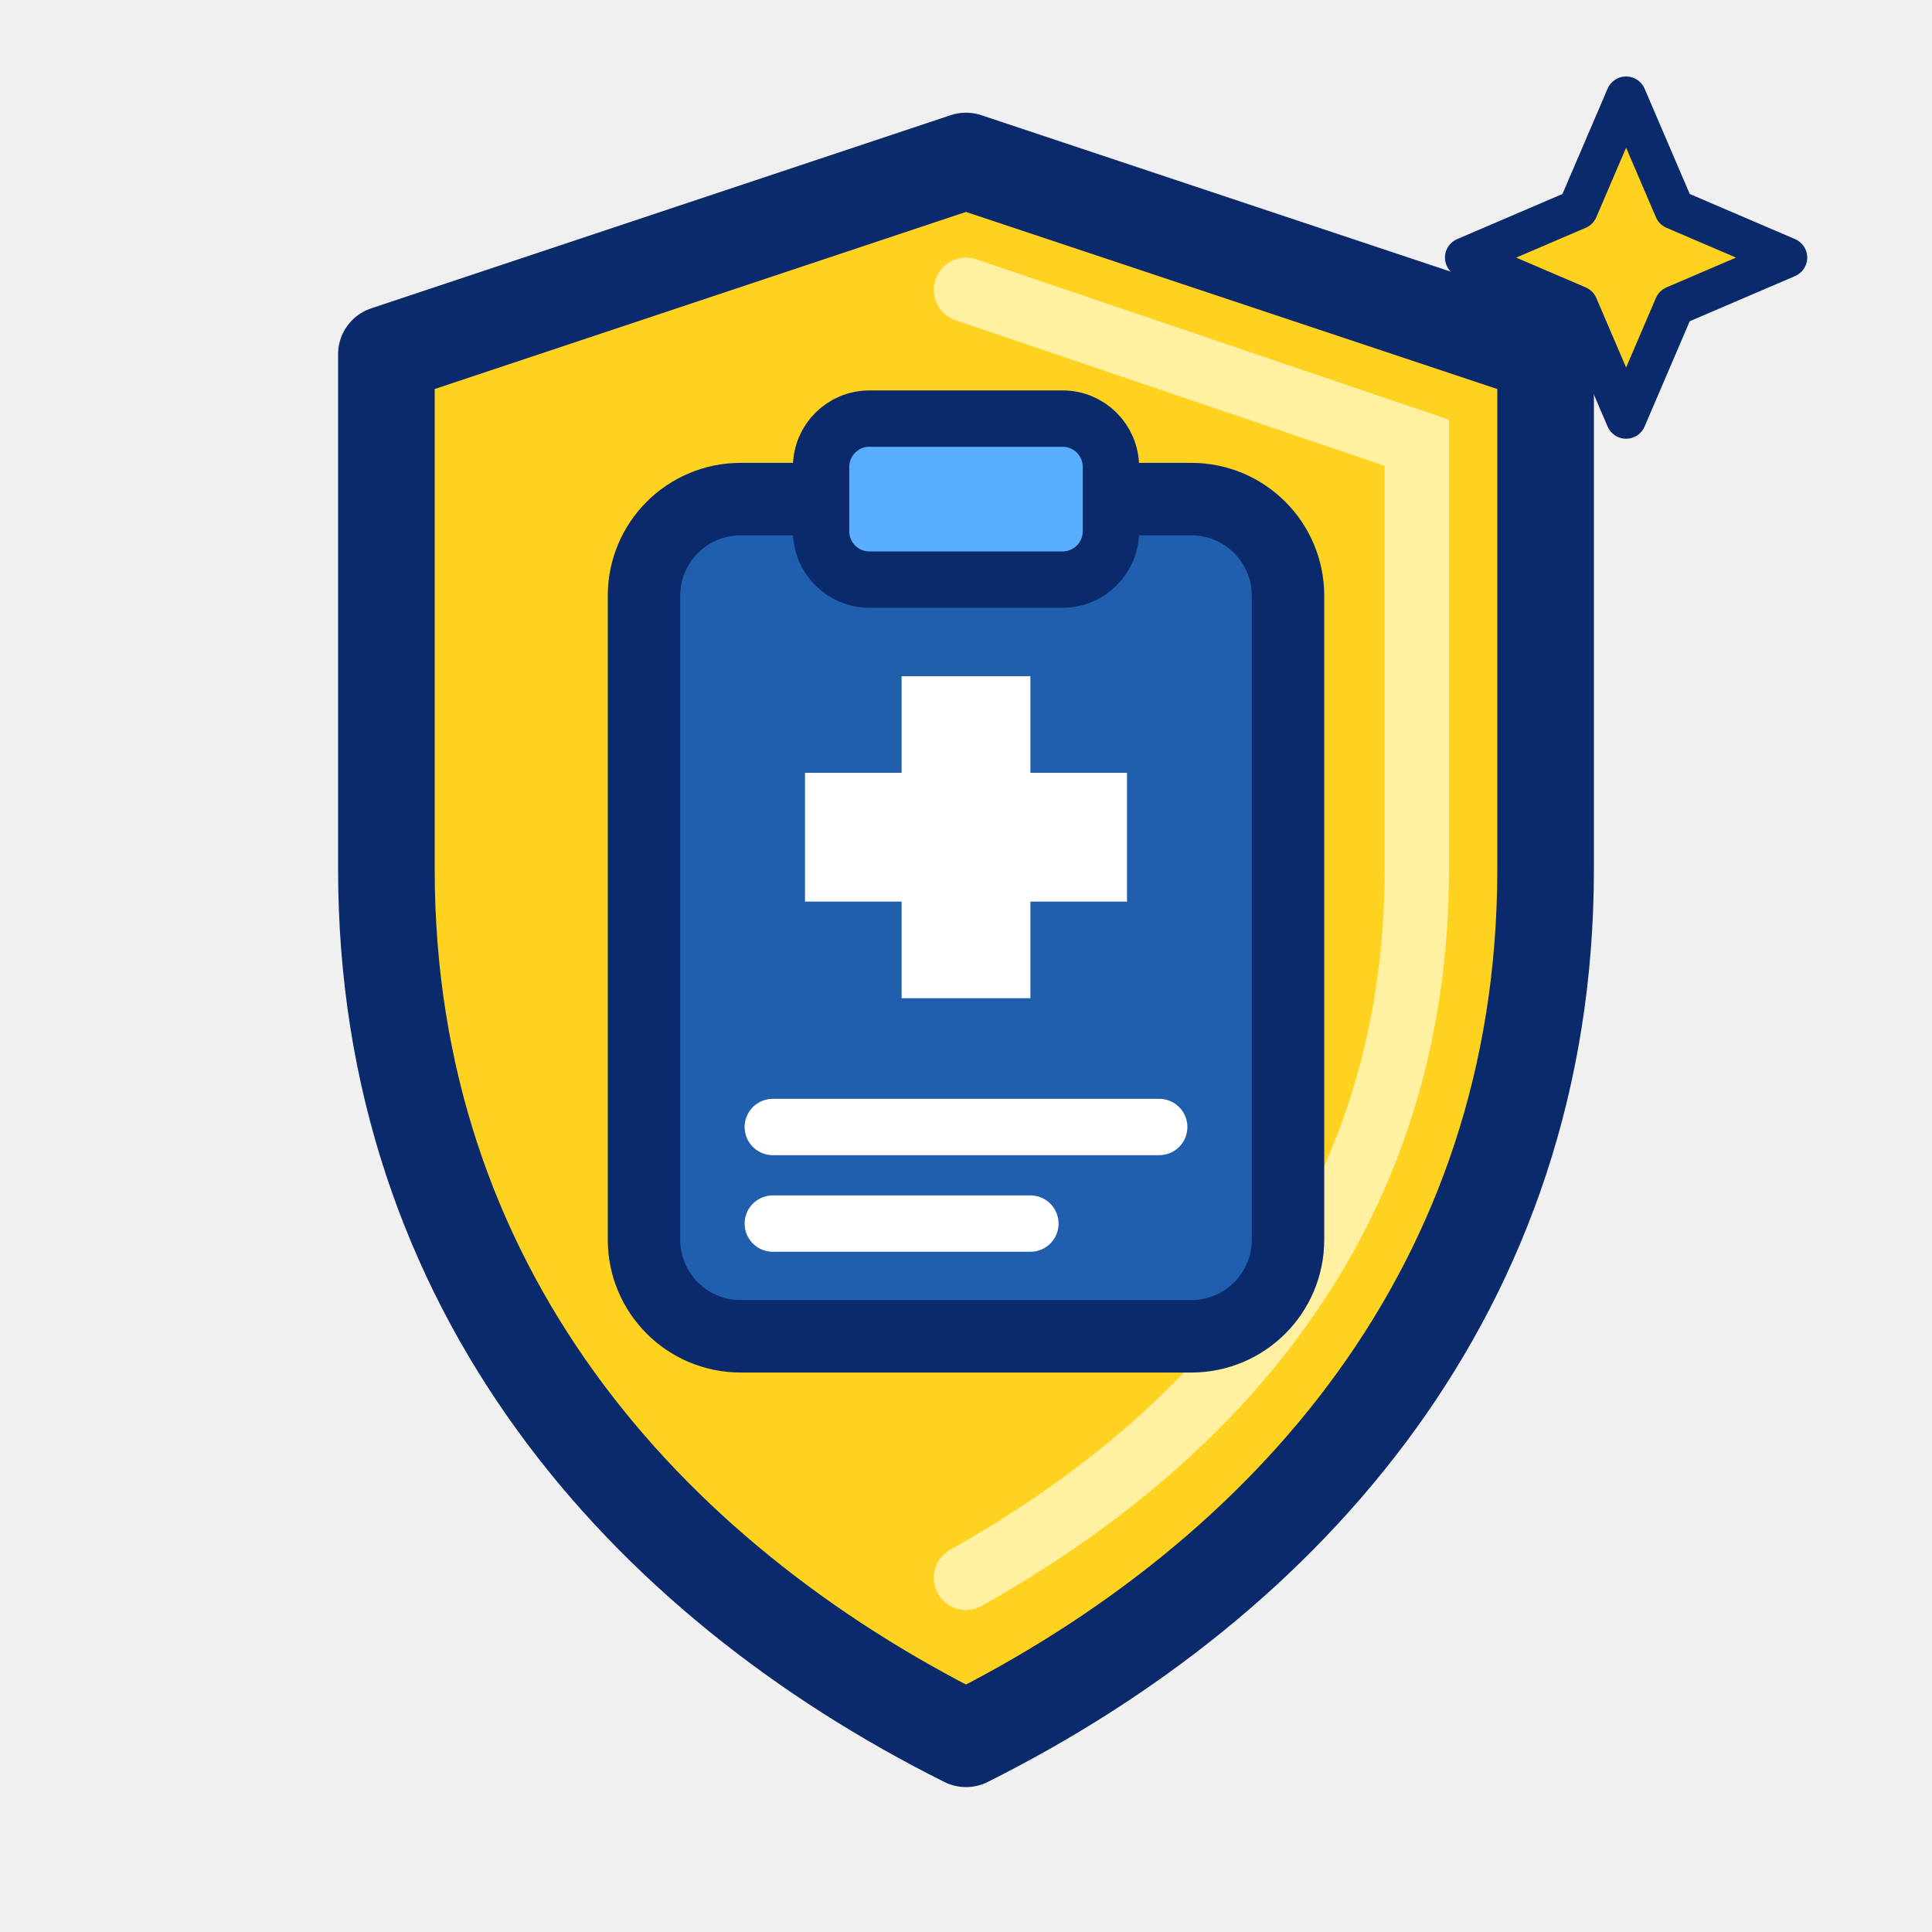
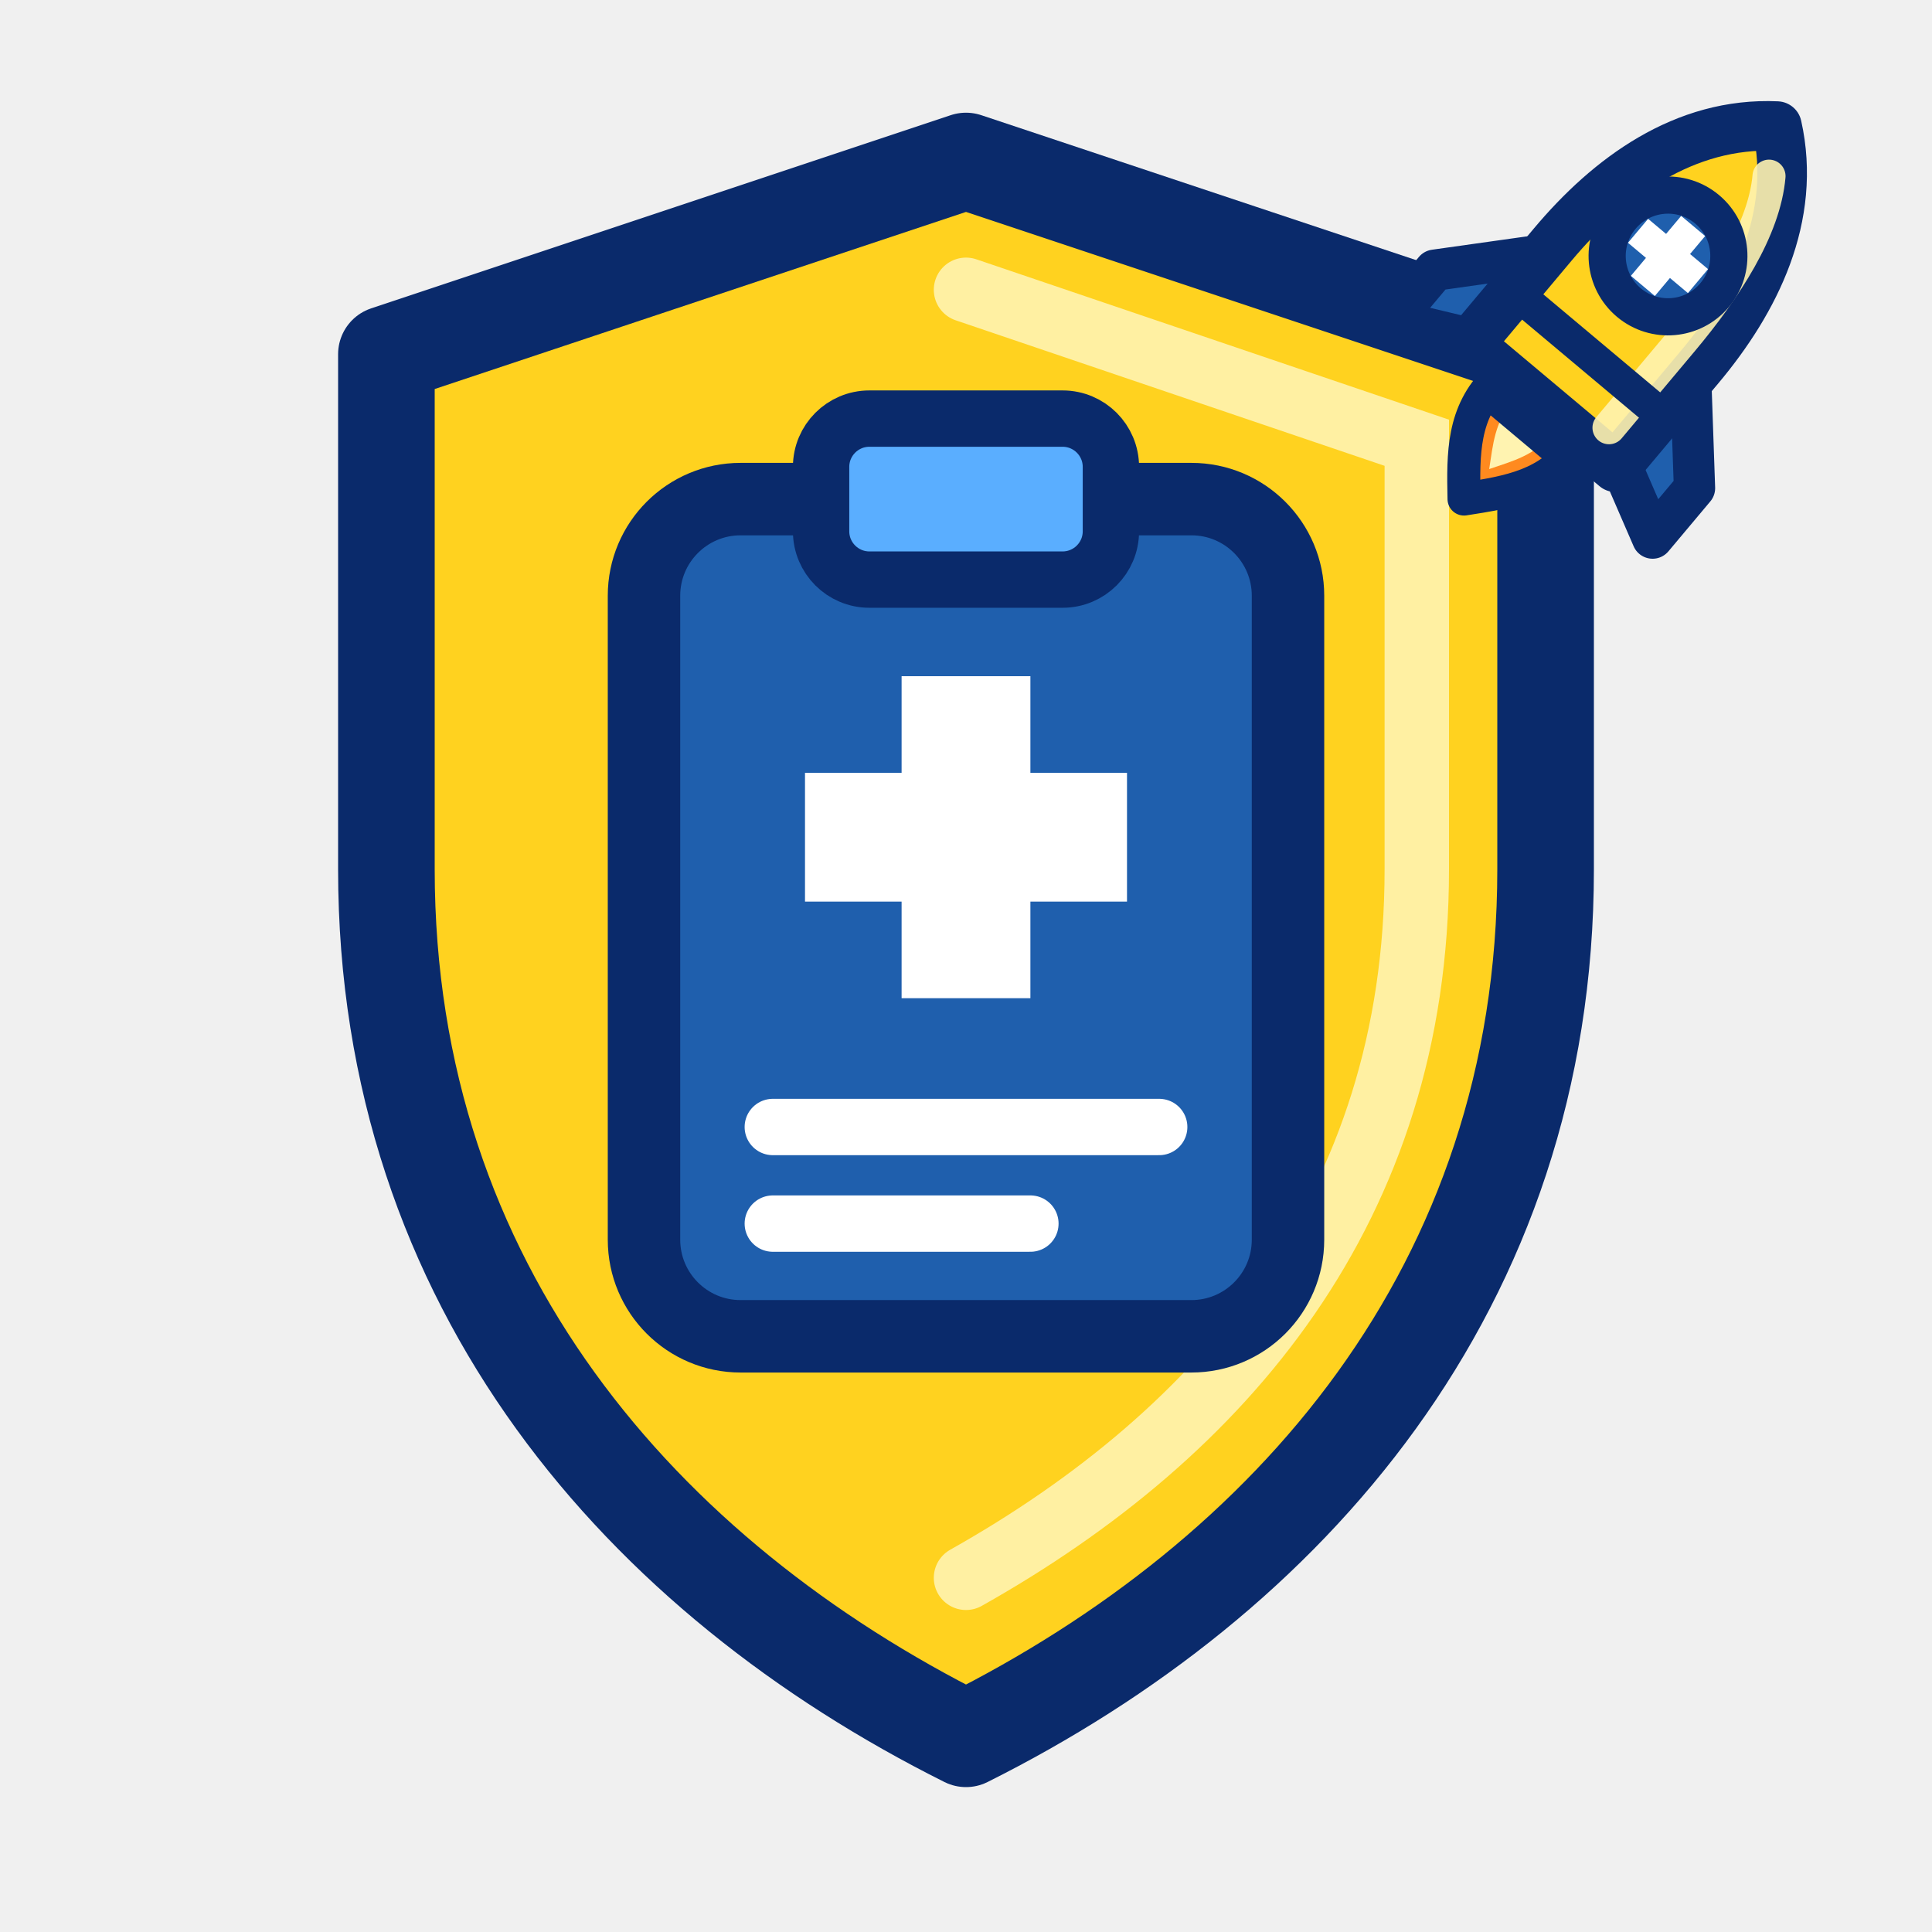
<svg xmlns="http://www.w3.org/2000/svg" viewBox="0 0 120 120">
  <path d="M60 10 L96 22 V54 C96 80 80 98 60 108 C40 98 24 80 24 54 V22 Z" fill="#FFD21F" stroke="#0A2A6B" stroke-linejoin="round" stroke-linecap="round" stroke-width="6" />
  <path d="M60 18 L88 27.5 V54 C88 75 76 89 60 98" fill="none" stroke="#FFF3B0" stroke-width="4" stroke-linecap="round" opacity=".9" />
  <rect x="40" y="31" width="40" height="52" rx="6" fill="#1F5FAD" stroke="#0A2A6B" stroke-linejoin="round" stroke-linecap="round" stroke-width="4.5" />
  <rect x="51" y="26" width="18" height="10" rx="3" fill="#5AAEFF" stroke="#0A2A6B" stroke-linejoin="round" stroke-linecap="round" stroke-width="3.5" />
  <path d="M56 42 H64 V48 H70 V56 H64 V62 H56 V56 H50 V48 H56 Z" fill="#FFFFFF" />
  <path d="M48 70 H72 M48 76 H64" stroke="#FFFFFF" stroke-width="3.5" stroke-linecap="round" />
-   <path d="M101 6 l3 7 7 3 -7 3 -3 7 -3 -7 -7 -3 7 -3z" fill="#FFD21F" stroke="#0A2A6B" stroke-linejoin="round" stroke-linecap="round" stroke-width="2.5" />
+   <g transform="translate(101 19) rotate(40) scale(0.27) translate(-60 -60)">
+     <path d="M48 92 C47 103 53 110 60 118 C67 110 73 103 72 92 Z" fill="#FF8A1F" stroke="#0A2A6B" stroke-linejoin="round" stroke-linecap="round" stroke-width="7.6" />
+     <path d="M54 93 C54 100 57 104 60 109 C63 104 66 100 66 93 Z" fill="#FFF3B0" />
+     <path d="M39 62 L21 82 V97 L39 88 Z" fill="#1F5FAD" stroke="#0A2A6B" stroke-linejoin="round" stroke-linecap="round" stroke-width="9.5" />
+     <path d="M81 62 L99 82 V97 L81 88 Z" fill="#1F5FAD" stroke="#0A2A6B" stroke-linejoin="round" stroke-linecap="round" stroke-width="9.5" />
+     <path d="M60 6 C77 19 82 40 82 60 V90 H38 V60 C38 40 43 19 60 6 Z" fill="#FFD21F" stroke="#0A2A6B" stroke-linejoin="round" stroke-linecap="round" stroke-width="11.4" />
+     <path d="M66 16 C73 26 75 42 75 58 V84" fill="none" stroke="#FFF3B0" stroke-width="7.6" stroke-linecap="round" opacity=".9" />
+     <path d="M38 74 H82" stroke="#0A2A6B" stroke-width="7.6" />
+     <rect x="49" y="90" width="22" height="6" rx="2" fill="#1F5FAD" stroke="#0A2A6B" stroke-linejoin="round" stroke-linecap="round" stroke-width="6.65" />
+     <circle cx="60" cy="45" r="14" fill="#1F5FAD" stroke="#0A2A6B" stroke-linejoin="round" stroke-linecap="round" stroke-width="8.55" />
+     <path d="M56.4 36 H63.6 V41.4 H69 V48.6 H63.6 V54 H56.4 V48.6 H51 V41.4 H56.4 Z" fill="#FFFFFF" />
+   </g>
</svg>
